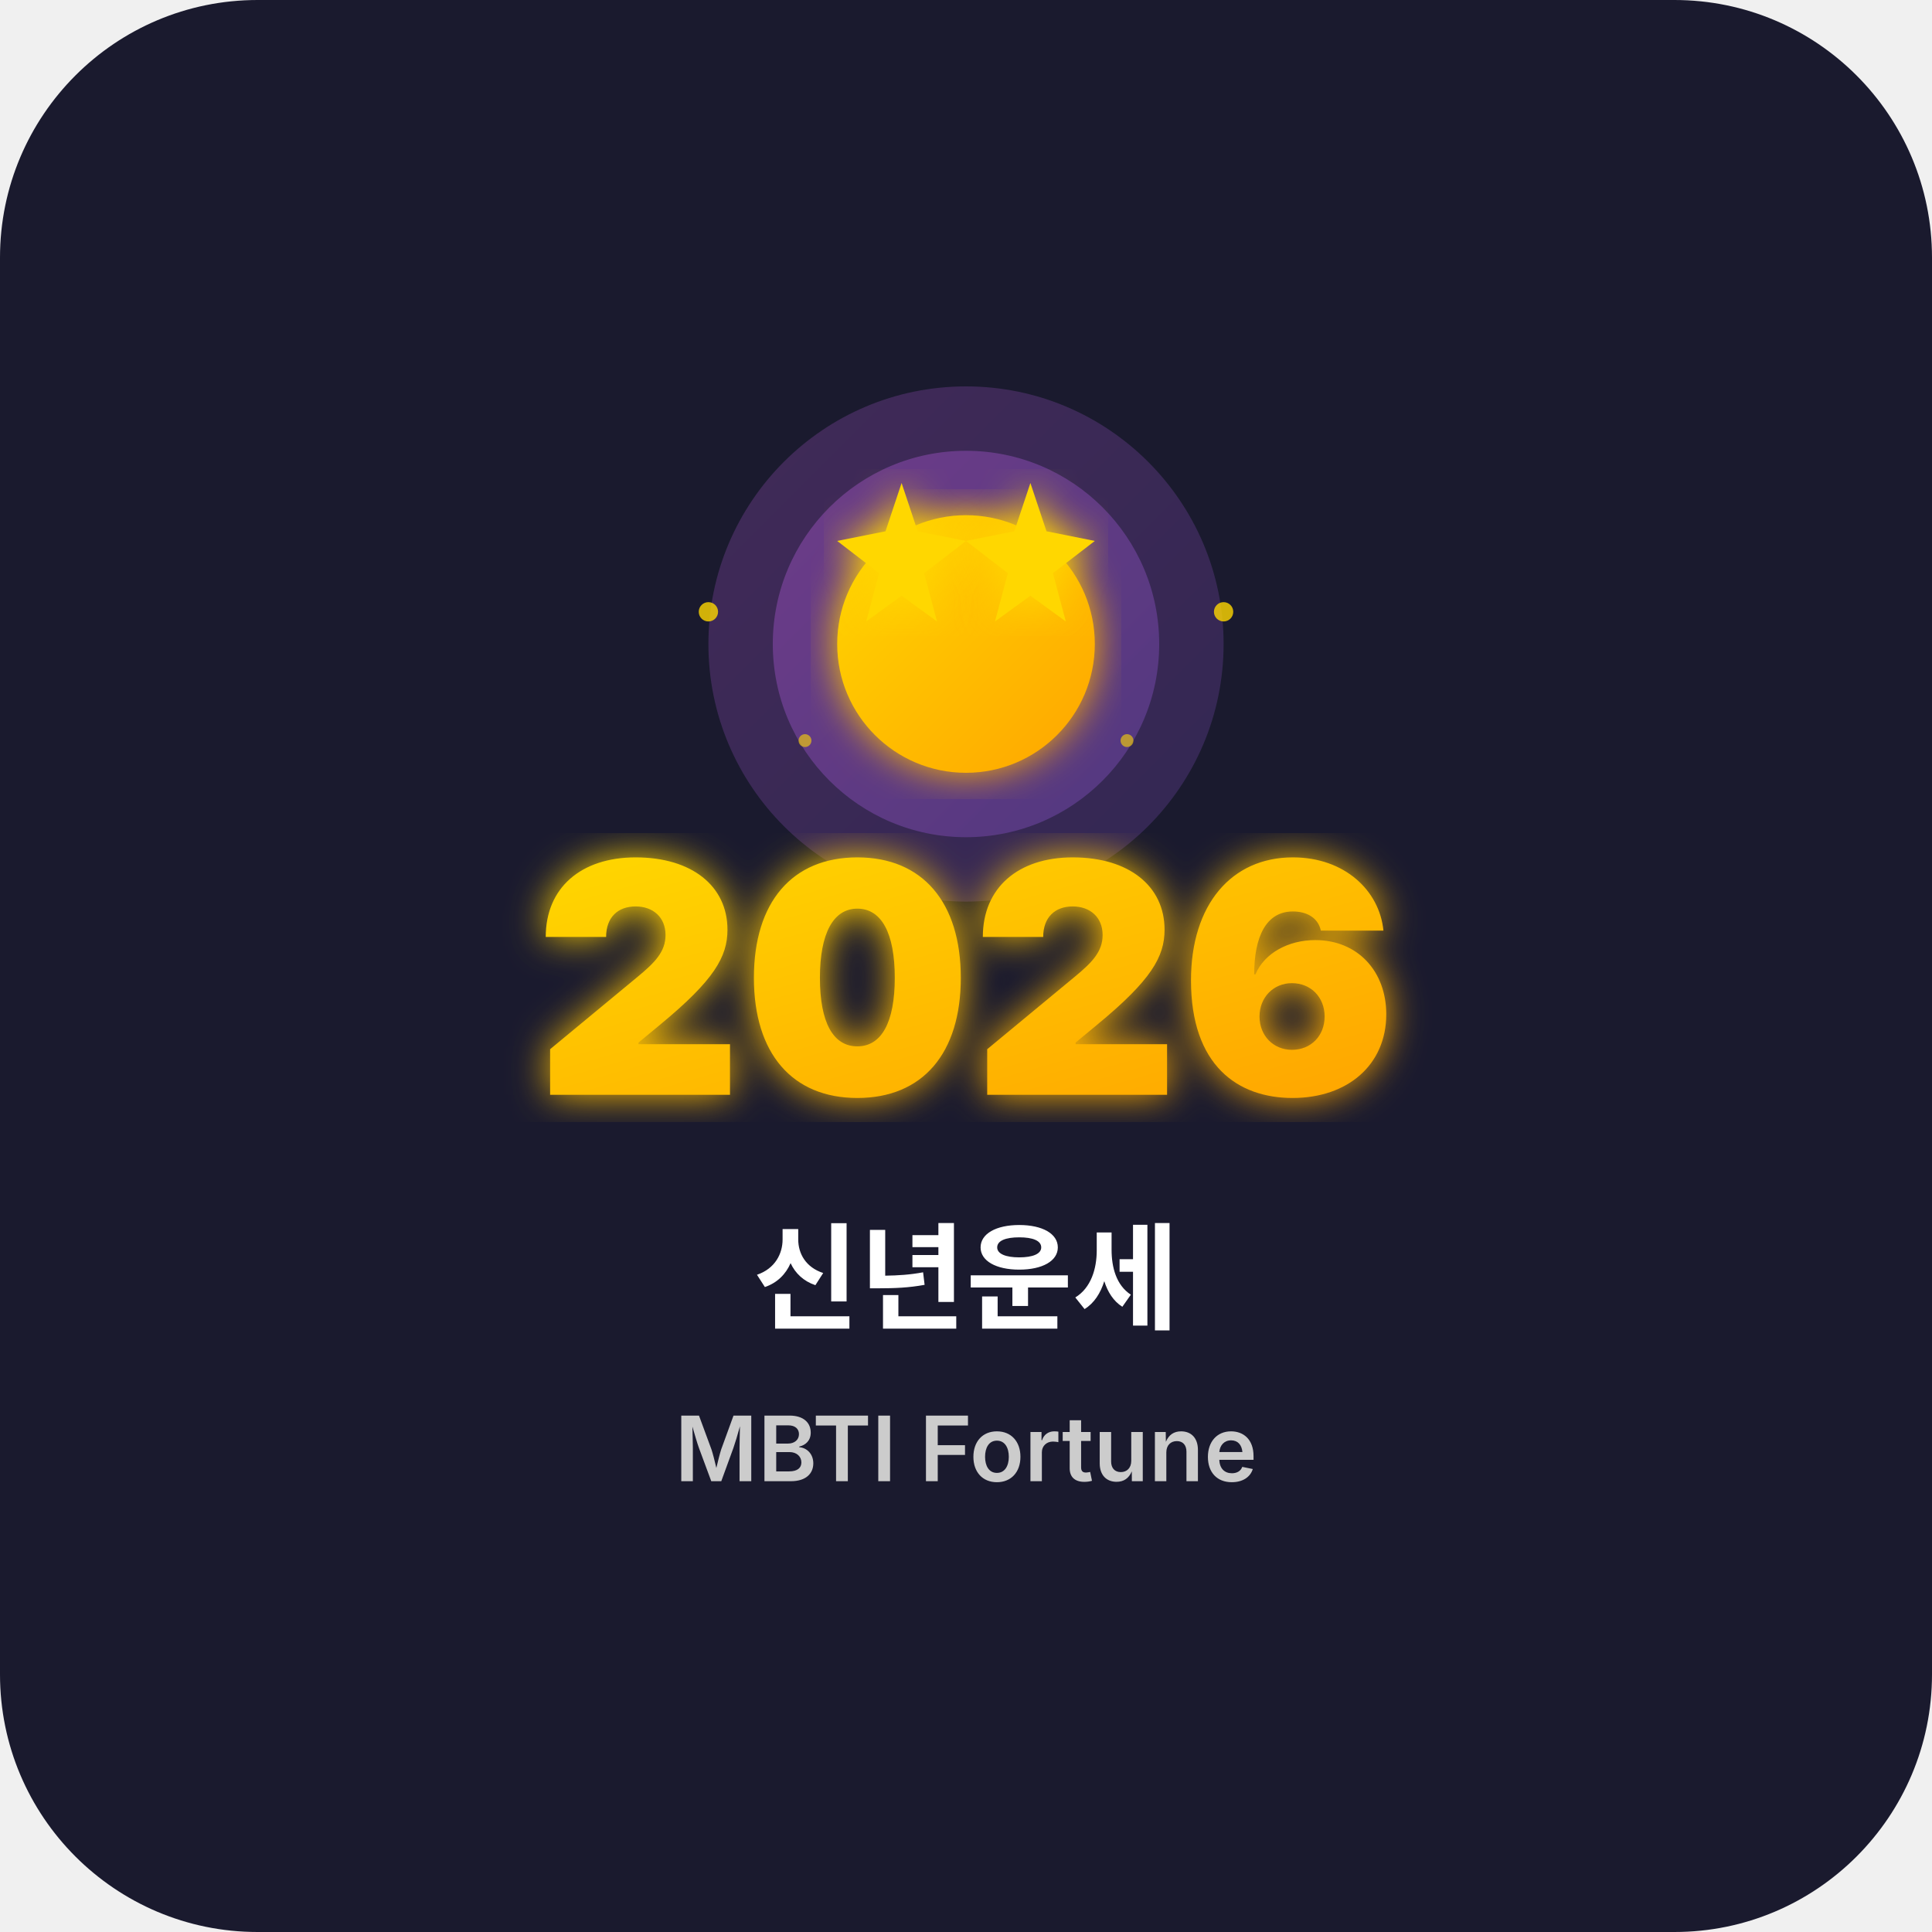
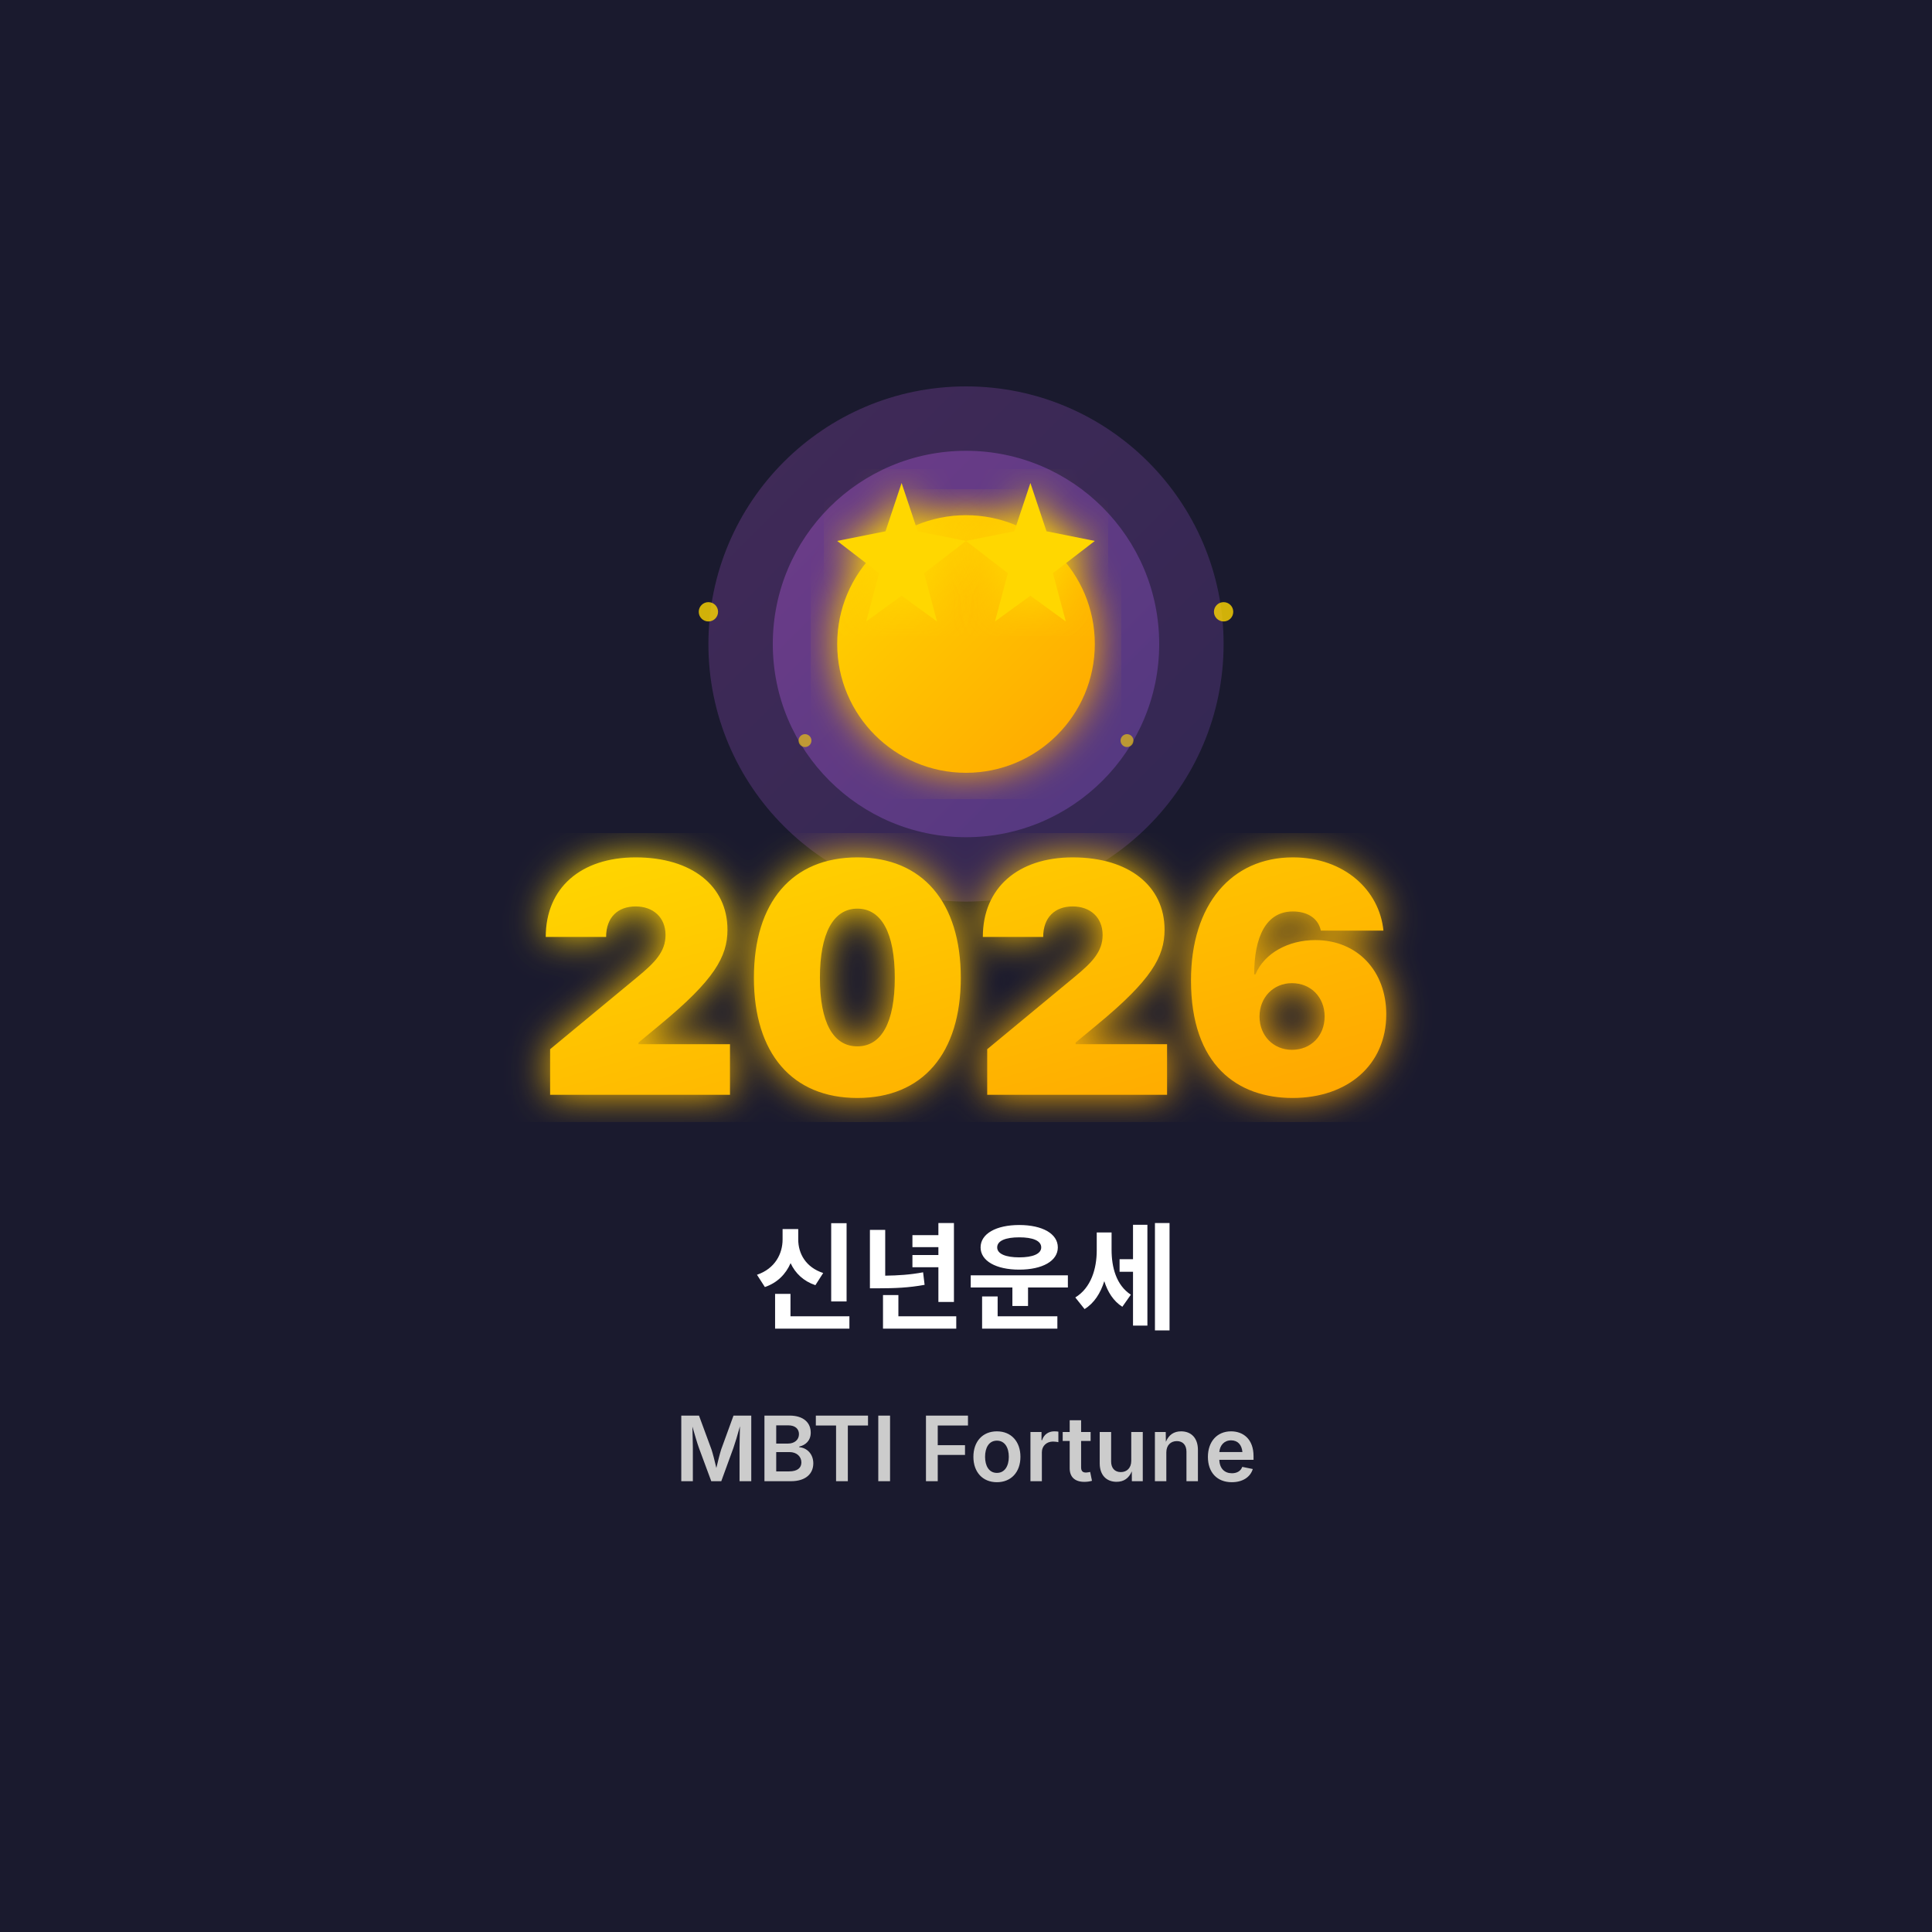
<svg xmlns="http://www.w3.org/2000/svg" width="600" height="600" viewBox="0 0 600 600">
-   <rect width="600" height="600" fill="#1a1a2e" rx="80" />
+   <rect width="600" height="600" fill="#1a1a2e" />
  <defs>
    <linearGradient id="goldGradient" x1="0%" y1="0%" x2="100%" y2="100%">
      <stop offset="0%" style="stop-color:#FFD700;stop-opacity:1" />
      <stop offset="100%" style="stop-color:#FFA500;stop-opacity:1" />
    </linearGradient>
    <linearGradient id="purpleGlow" x1="0%" y1="0%" x2="100%" y2="100%">
      <stop offset="0%" style="stop-color:#9D50BB;stop-opacity:1" />
      <stop offset="100%" style="stop-color:#6E48AA;stop-opacity:1" />
    </linearGradient>
    <filter id="glow">
      <feGaussianBlur stdDeviation="6" result="coloredBlur" />
      <feMerge>
        <feMergeNode in="coloredBlur" />
        <feMergeNode in="SourceGraphic" />
      </feMerge>
    </filter>
  </defs>
  <circle cx="300" cy="200" r="80" fill="url(#purpleGlow)" opacity="0.3" />
  <circle cx="300" cy="200" r="60" fill="url(#purpleGlow)" opacity="0.5" />
  <circle cx="300" cy="200" r="40" fill="url(#goldGradient)" filter="url(#glow)" />
  <path d="M 280 150 L 285 165 L 300 168 L 287 178 L 291 193 L 280 185 L 269 193 L 273 178 L 260 168 L 275 165 Z" fill="#FFD700" filter="url(#glow)" />
  <path d="M 320 150 L 325 165 L 340 168 L 327 178 L 331 193 L 320 185 L 309 193 L 313 178 L 300 168 L 315 165 Z" fill="#FFD700" filter="url(#glow)" />
  <circle cx="220" cy="190" r="3" fill="#FFD700" opacity="0.8" />
  <circle cx="380" cy="190" r="3" fill="#FFD700" opacity="0.8" />
  <circle cx="250" cy="230" r="2" fill="#FFD700" opacity="0.6" />
  <circle cx="350" cy="230" r="2" fill="#FFD700" opacity="0.6" />
  <text x="300" y="340" font-family="-apple-system, BlinkMacSystemFont, 'Segoe UI', sans-serif" font-size="100" font-weight="900" fill="url(#goldGradient)" text-anchor="middle" filter="url(#glow)">2026</text>
  <text x="300" y="410" font-family="-apple-system, BlinkMacSystemFont, 'Segoe UI', sans-serif" font-size="36" font-weight="700" fill="#FFFFFF" text-anchor="middle">신년운세</text>
  <text x="300" y="460" font-family="-apple-system, BlinkMacSystemFont, 'Segoe UI', sans-serif" font-size="28" font-weight="600" fill="#CCCCCC" text-anchor="middle">MBTI Fortune</text>
</svg>
